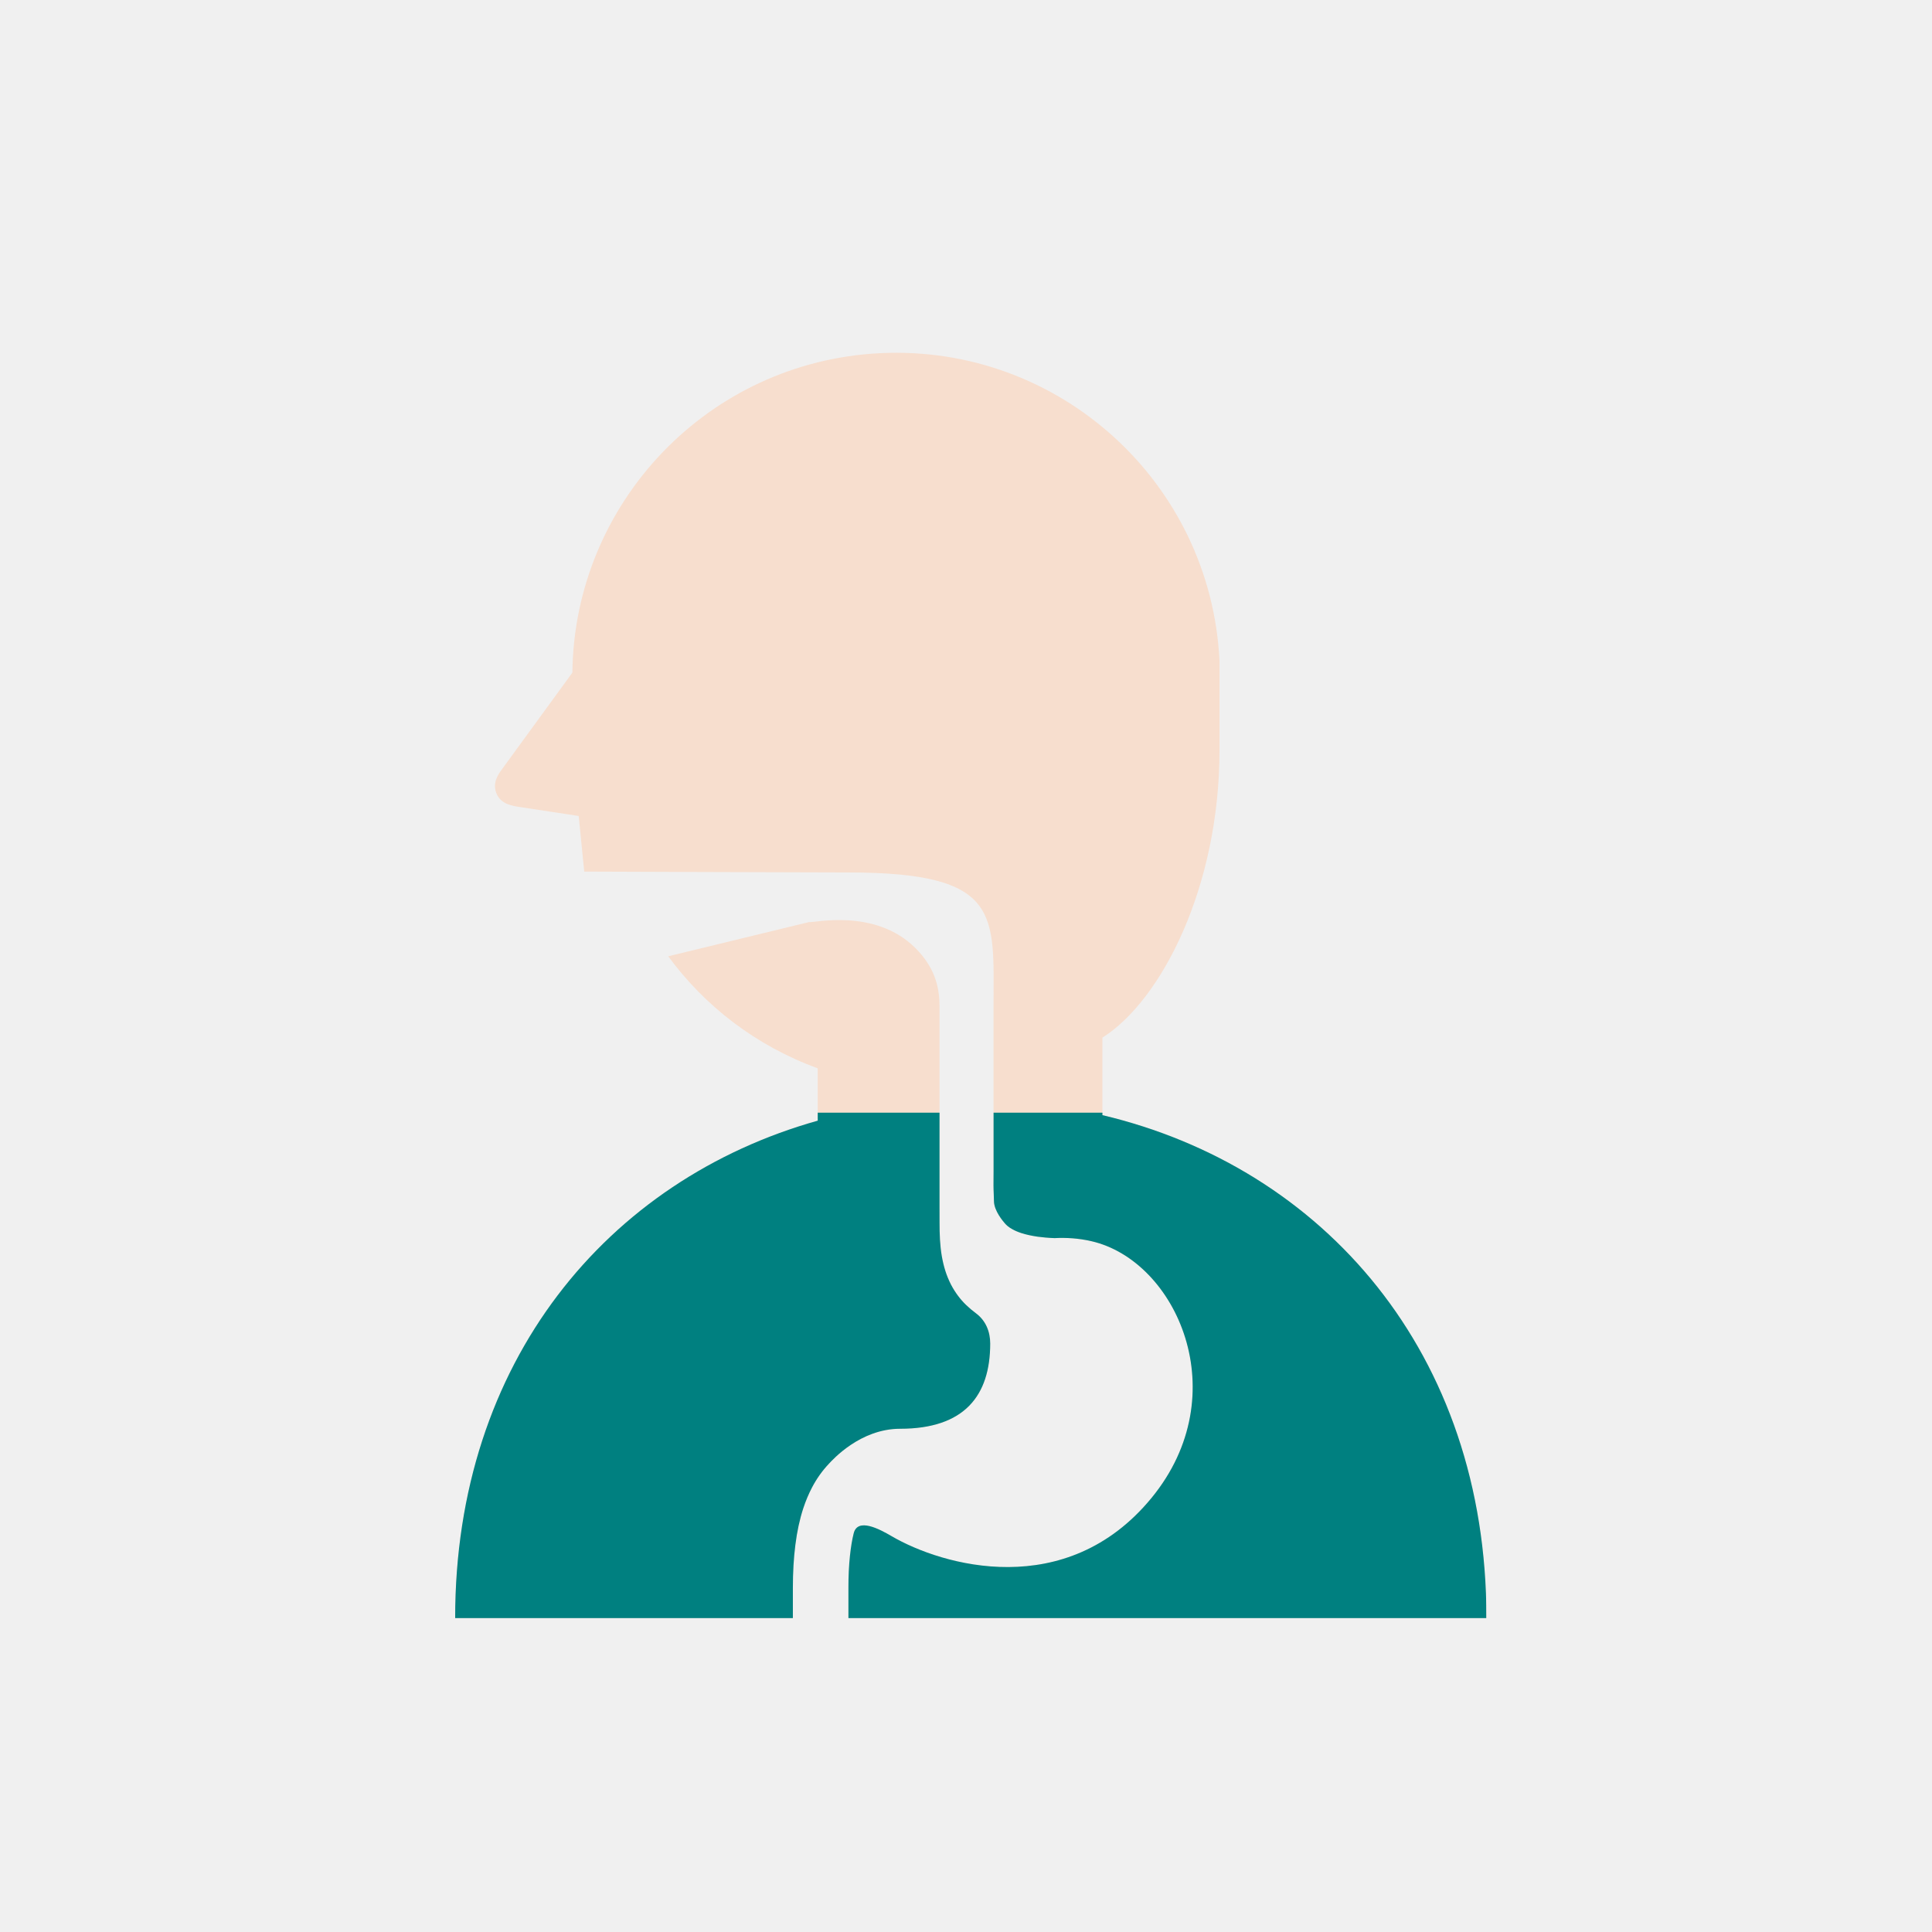
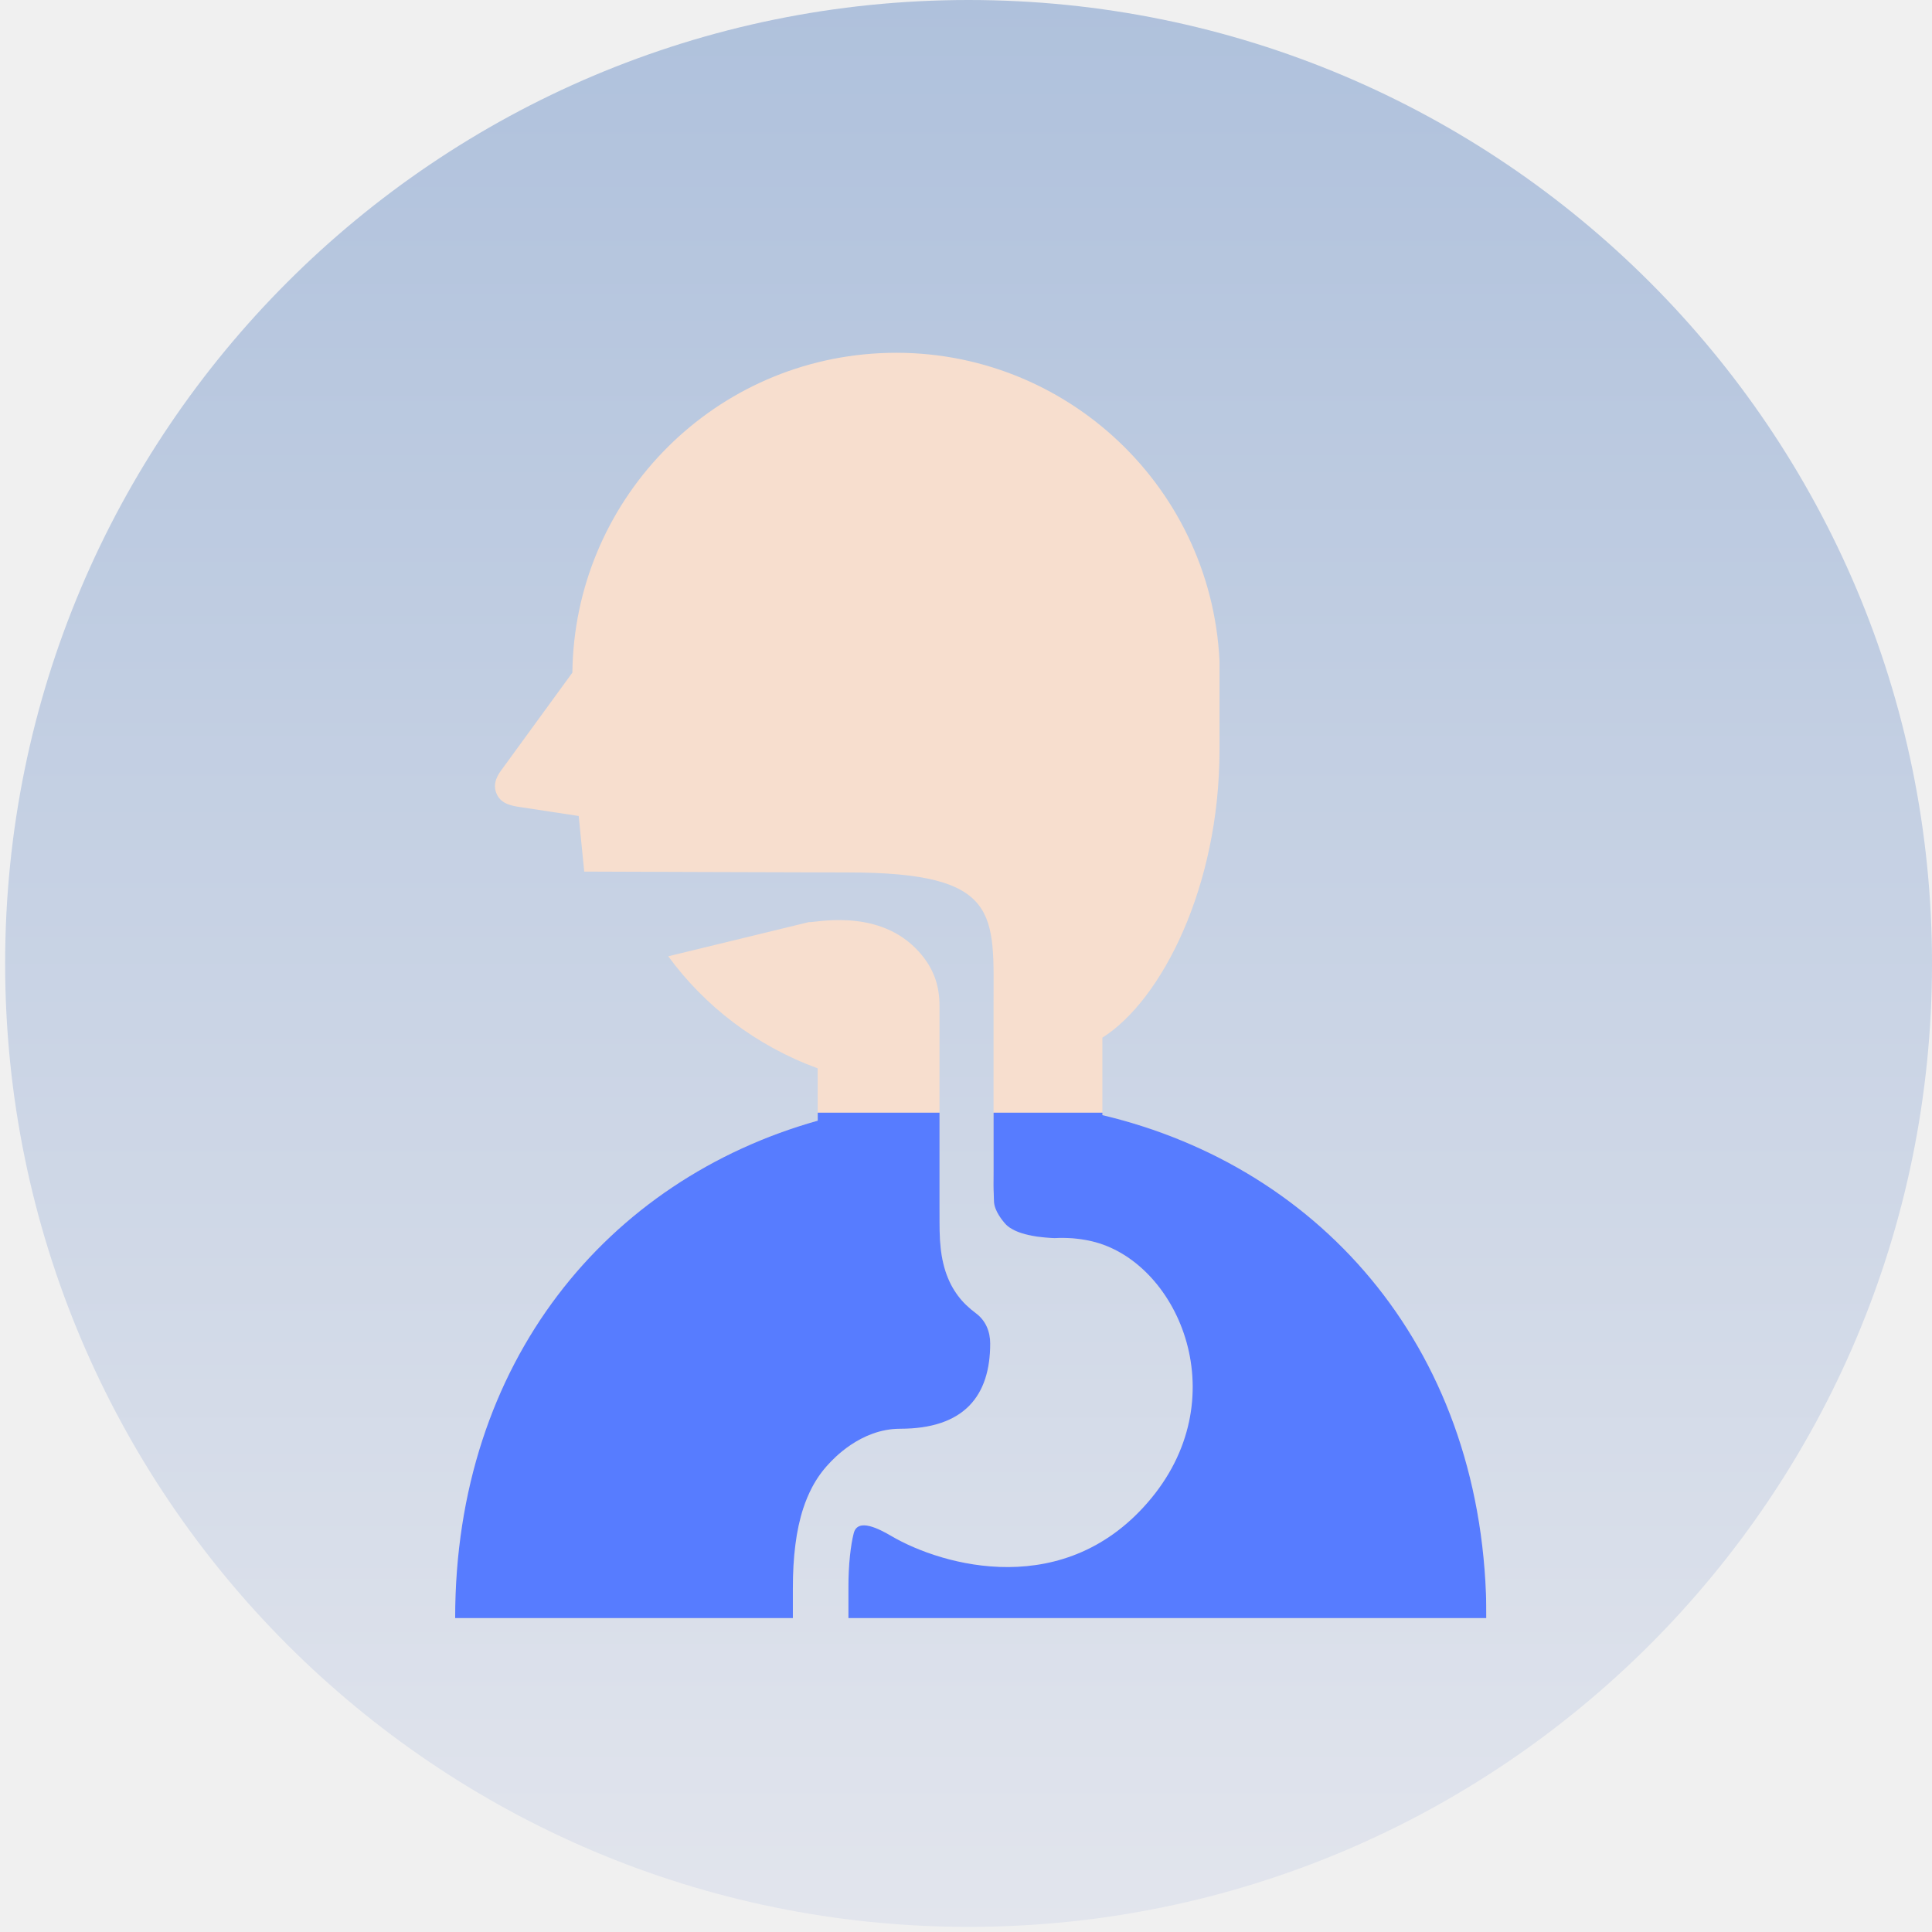
- <svg xmlns="http://www.w3.org/2000/svg" xmlns:ns1="https://boxy-svg.com" width="126" height="126" viewBox="0 0 126 126" fill="none">
-   <circle cx="63.168" cy="62.833" r="62.833" style="fill-rule: nonzero; paint-order: fill; fill: url(&quot;#gradient-0&quot;); transform-box: fill-box; transform-origin: 50% 50%;" id="object-0" transform="matrix(-0.999996, 0.002847, -0.002847, -0.999996, 0.000002, -0.000013)" />
+ <svg xmlns="http://www.w3.org/2000/svg" width="126" height="126" viewBox="0 0 126 126" fill="none">
+   <circle cx="63.168" cy="62.833" r="62.833" fill="url(#paint0_linear_4741_2378)" />
  <path d="M64.577 87.625C64.577 86.856 64.295 86.131 63.646 85.648C63.192 85.31 62.794 84.935 62.482 84.514C62.301 84.273 62.147 84.023 62.016 83.772C61.868 83.48 61.749 83.187 61.656 82.898C61.55 82.565 61.475 82.238 61.419 81.918C61.356 81.553 61.324 81.201 61.301 80.856C61.278 80.465 61.273 80.093 61.273 79.735C61.273 79.405 61.271 79.085 61.271 78.793V78.581V77.108V76.524C61.271 76.524 61.271 68.415 61.271 65.59C61.271 64.252 60.886 63.016 59.702 61.832C57.06 59.191 53.003 60.213 52.762 60.135L43.58 62.366C45.957 65.605 49.281 68.193 53.328 69.674V73.087C39.629 76.939 29.682 88.795 29.682 105.527H42.688H51.707V103.575C51.707 102.55 51.76 101.613 51.87 100.752C51.979 99.888 52.147 99.098 52.384 98.372C52.543 97.889 52.734 97.433 52.958 97.005C53.258 96.433 53.626 95.917 54.054 95.464C54.301 95.204 56.099 93.18 58.703 93.18C62.888 93.18 64.577 91.029 64.577 87.625Z" fill="#F7DECE" />
  <path d="M71.895 72.726V67.674C75.76 65.229 79.533 57.826 79.533 48.914V43.096C78.964 31.447 69.057 22.464 57.407 23.033C46.194 23.582 37.453 32.787 37.329 43.867L32.691 50.233C32.313 50.734 32.132 51.283 32.431 51.86C32.741 52.447 33.393 52.555 33.922 52.636L37.742 53.217L38.102 56.843C38.102 56.843 52.91 56.899 55.3 56.899C65.358 56.899 64.796 59.639 64.796 65.59C64.796 68.415 64.796 76.013 64.796 76.013V76.358C64.796 76.685 64.791 77.002 64.791 77.302C64.791 77.67 64.821 78.015 64.821 78.322C64.821 78.972 65.433 79.664 65.526 79.777C65.579 79.84 65.642 79.901 65.718 79.966C65.803 80.037 65.909 80.107 66.045 80.18C66.199 80.266 66.393 80.349 66.634 80.427C66.912 80.515 67.256 80.593 67.669 80.654C67.992 80.697 68.359 80.732 68.775 80.747C69.523 80.707 70.341 80.754 71.18 80.948C76.73 82.222 80.648 90.936 75.093 97.697C69.535 104.459 61.437 102.114 58.138 100.18C57.34 99.714 55.937 98.969 55.675 99.994C55.567 100.417 55.491 100.905 55.431 101.454C55.365 102.082 55.327 102.787 55.33 103.575V105.526H81.464H96.939C96.939 88.231 86.309 76.146 71.895 72.726Z" fill="#F7DECE" />
  <mask id="mask0_4741_2378" style="mask-type:alpha" maskUnits="userSpaceOnUse" x="29" y="23" width="68" height="83">
    <path d="M64.579 87.625C64.579 86.856 64.297 86.131 63.648 85.648C63.194 85.31 62.797 84.935 62.484 84.514C62.303 84.273 62.149 84.023 62.018 83.772C61.87 83.48 61.751 83.187 61.658 82.898C61.552 82.565 61.477 82.238 61.421 81.918C61.358 81.553 61.326 81.201 61.303 80.856C61.28 80.465 61.275 80.093 61.275 79.735C61.275 79.405 61.273 79.085 61.273 78.793V78.581V77.108V76.524C61.273 76.524 61.273 68.415 61.273 65.59C61.273 64.252 60.887 63.016 59.704 61.832C57.062 59.191 53.005 60.213 52.764 60.135L43.582 62.366C45.959 65.605 49.283 68.193 53.33 69.674V73.087C39.631 76.939 29.684 88.795 29.684 105.527H42.69H51.709V103.575C51.709 102.55 51.761 101.613 51.872 100.752C51.981 99.888 52.149 99.098 52.386 98.372C52.545 97.889 52.736 97.433 52.96 97.005C53.26 96.433 53.628 95.917 54.056 95.464C54.303 95.204 56.101 93.18 58.705 93.18C62.89 93.18 64.579 91.029 64.579 87.625Z" fill="white" />
    <path d="M71.897 72.726V67.674C75.762 65.229 79.535 57.826 79.535 48.914V43.096C78.966 31.447 69.059 22.464 57.41 23.033C46.196 23.582 37.455 32.787 37.331 43.867L32.693 50.233C32.315 50.734 32.134 51.283 32.433 51.86C32.743 52.447 33.395 52.555 33.924 52.636L37.744 53.217L38.104 56.843C38.104 56.843 52.912 56.899 55.302 56.899C65.359 56.899 64.798 59.639 64.798 65.59C64.798 68.415 64.798 76.013 64.798 76.013V76.358C64.798 76.685 64.793 77.002 64.793 77.302C64.793 77.67 64.823 78.015 64.823 78.322C64.823 78.972 65.435 79.664 65.528 79.777C65.581 79.84 65.644 79.901 65.72 79.966C65.805 80.037 65.911 80.107 66.047 80.18C66.201 80.266 66.395 80.349 66.636 80.427C66.913 80.515 67.258 80.593 67.671 80.654C67.994 80.697 68.361 80.732 68.777 80.747C69.525 80.707 70.343 80.754 71.182 80.948C76.732 82.222 80.65 90.936 75.095 97.697C69.537 104.459 61.439 102.114 58.14 100.18C57.342 99.714 55.939 98.969 55.677 99.994C55.569 100.417 55.493 100.905 55.433 101.454C55.367 102.082 55.329 102.787 55.332 103.575V105.526H81.466H96.941C96.941 88.231 86.311 76.146 71.897 72.726Z" fill="#F7DECE" />
  </mask>
  <g mask="url(#mask0_4741_2378)">
-     <rect x="29.684" y="72.566" width="67.257" height="33.629" style="fill: rgb(0, 128, 128);" />
+     <rect x="29.684" y="72.566" width="67.257" height="33.629" fill="#577CFF" />
  </g>
  <defs>
-     <ns1:export>
-       <ns1:file format="svg" />
-       <ns1:file format="svg" href="#object-0" path="Untitled 2.svg" />
-     </ns1:export>
-     <linearGradient gradientUnits="userSpaceOnUse" x1="63.168" y1="0" x2="63.168" y2="125.665" id="gradient-0">
-       <stop offset="0" style="stop-color: rgb(209, 240, 240)" />
-       <stop offset="1" style="stop-color: rgb(43.181% 54.374% 54.424%)" />
+     <linearGradient id="paint0_linear_4741_2378" x1="63.168" y1="0" x2="63.168" y2="125.665" gradientUnits="userSpaceOnUse">
+       <stop stop-color="#AFC1DC" />
+       <stop offset="1" stop-color="#E2E5ED" />
    </linearGradient>
  </defs>
</svg>
